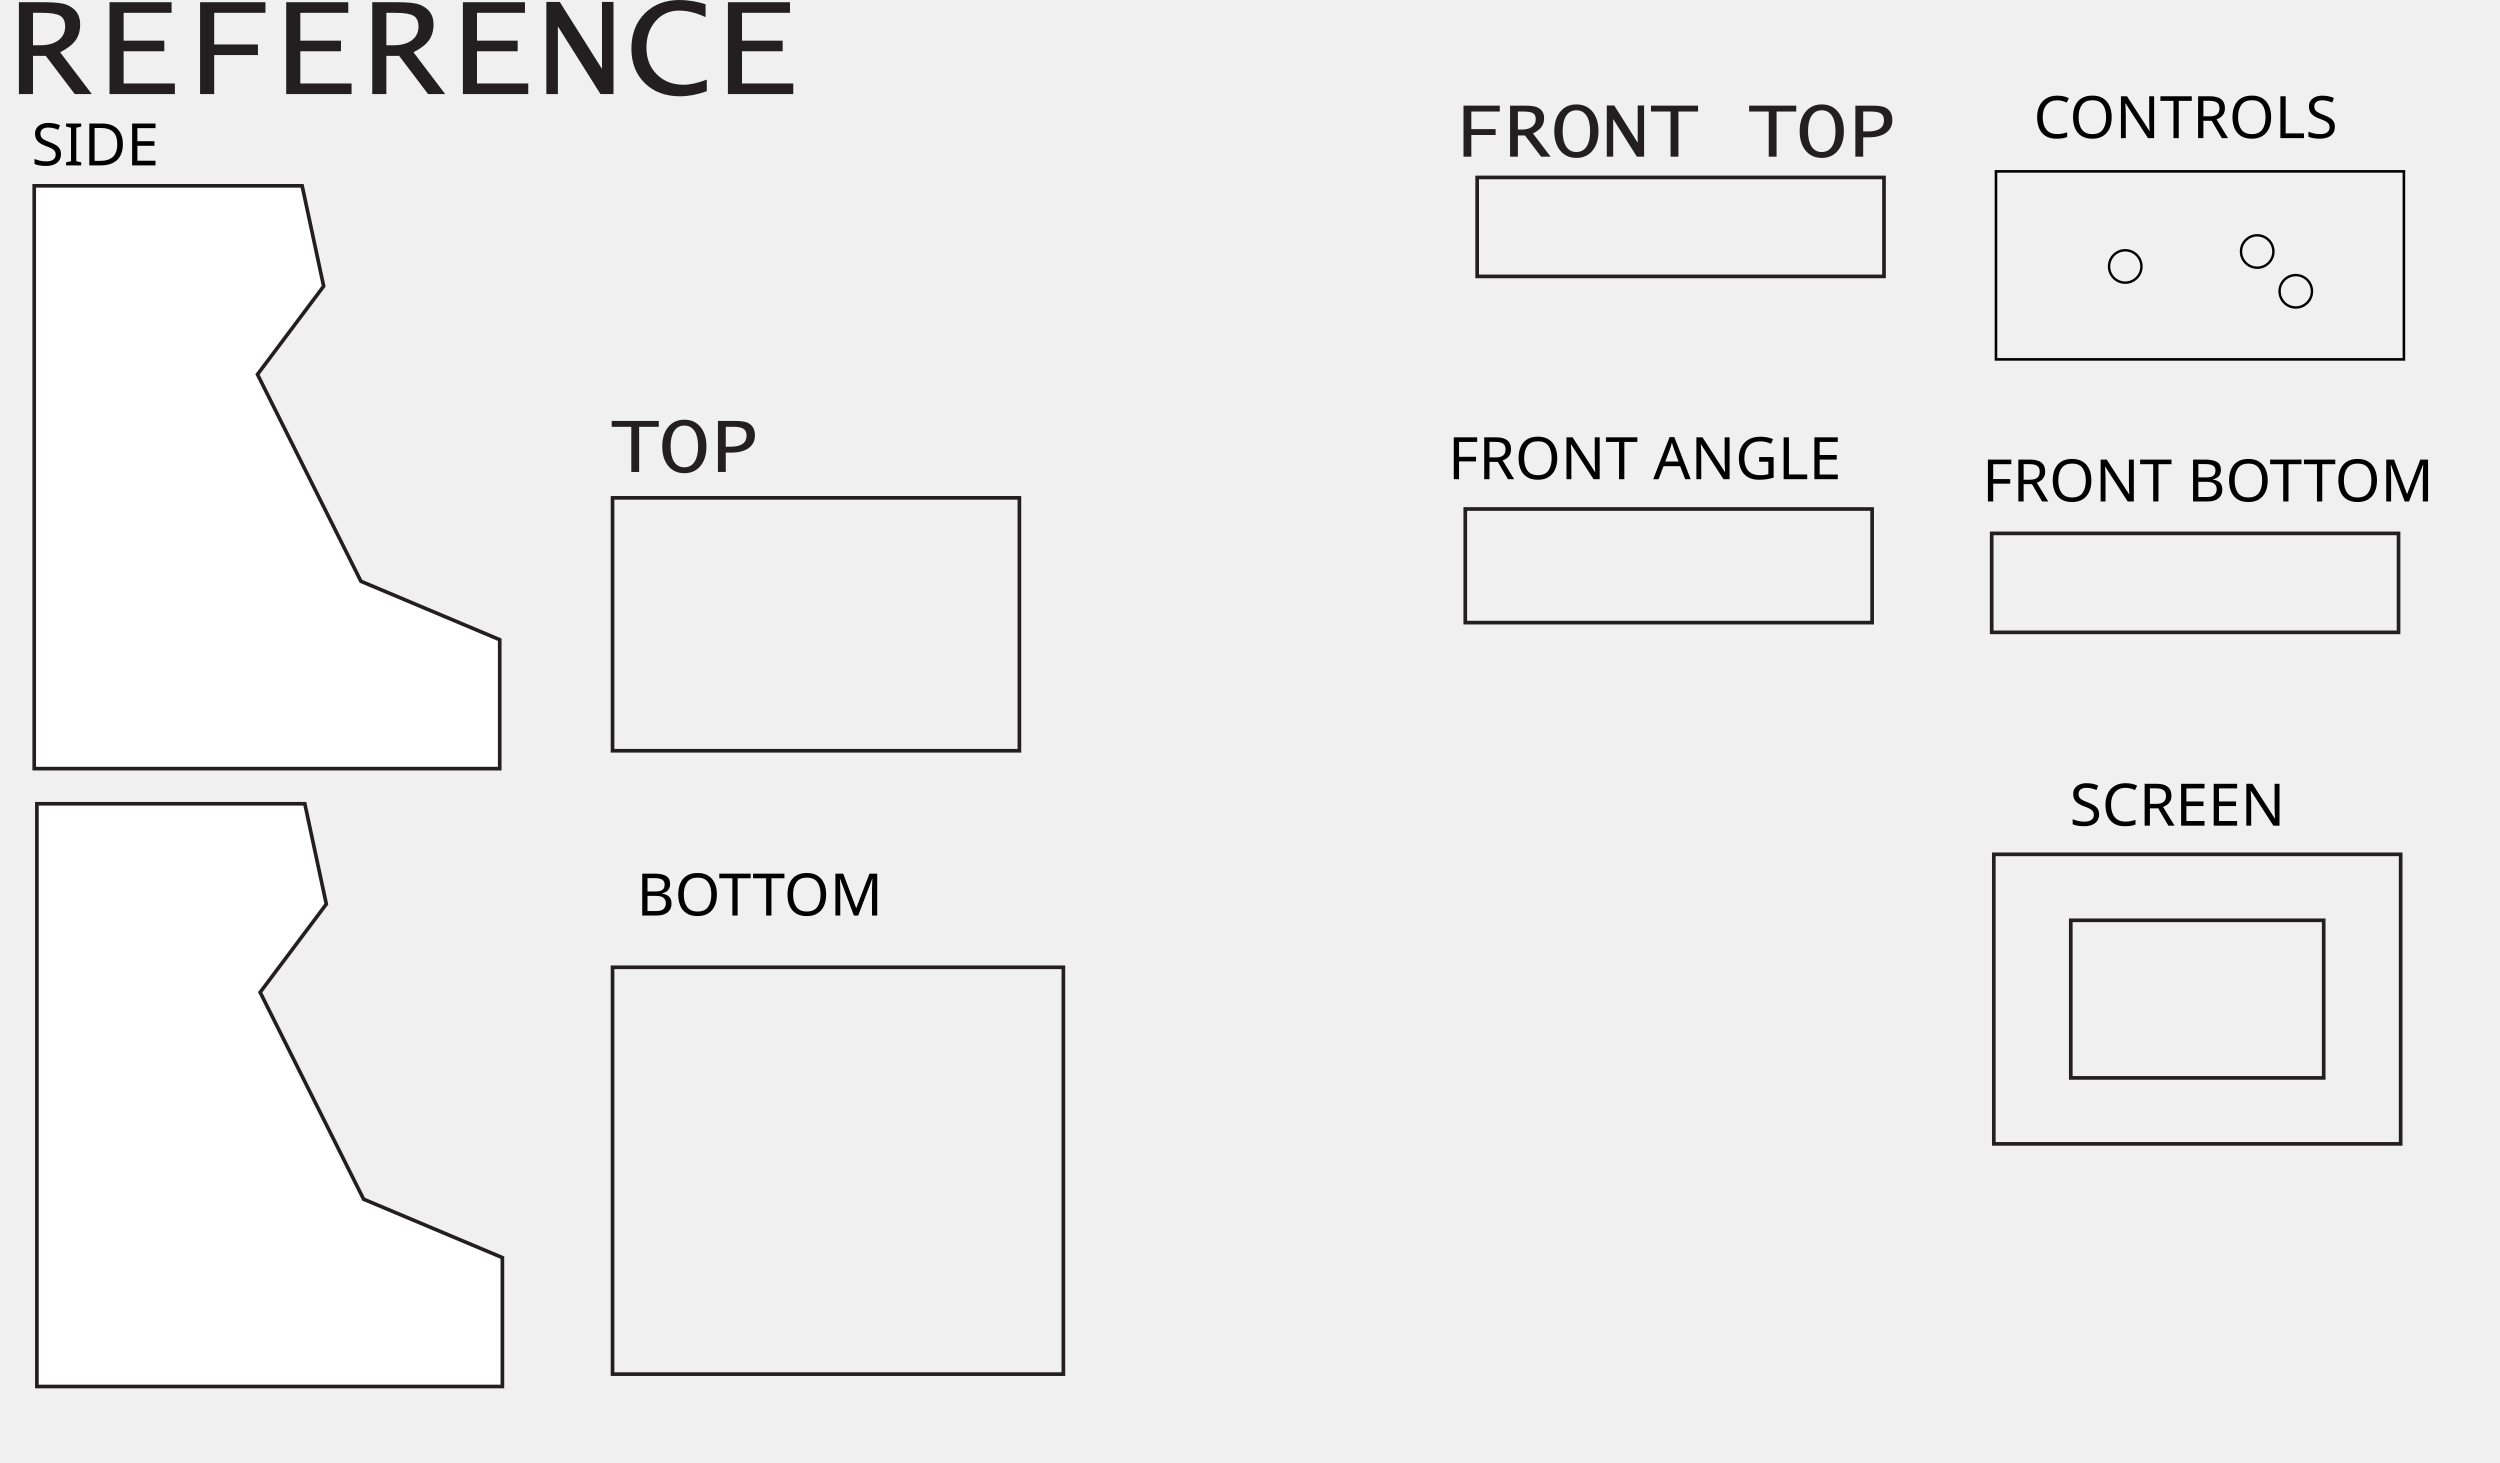
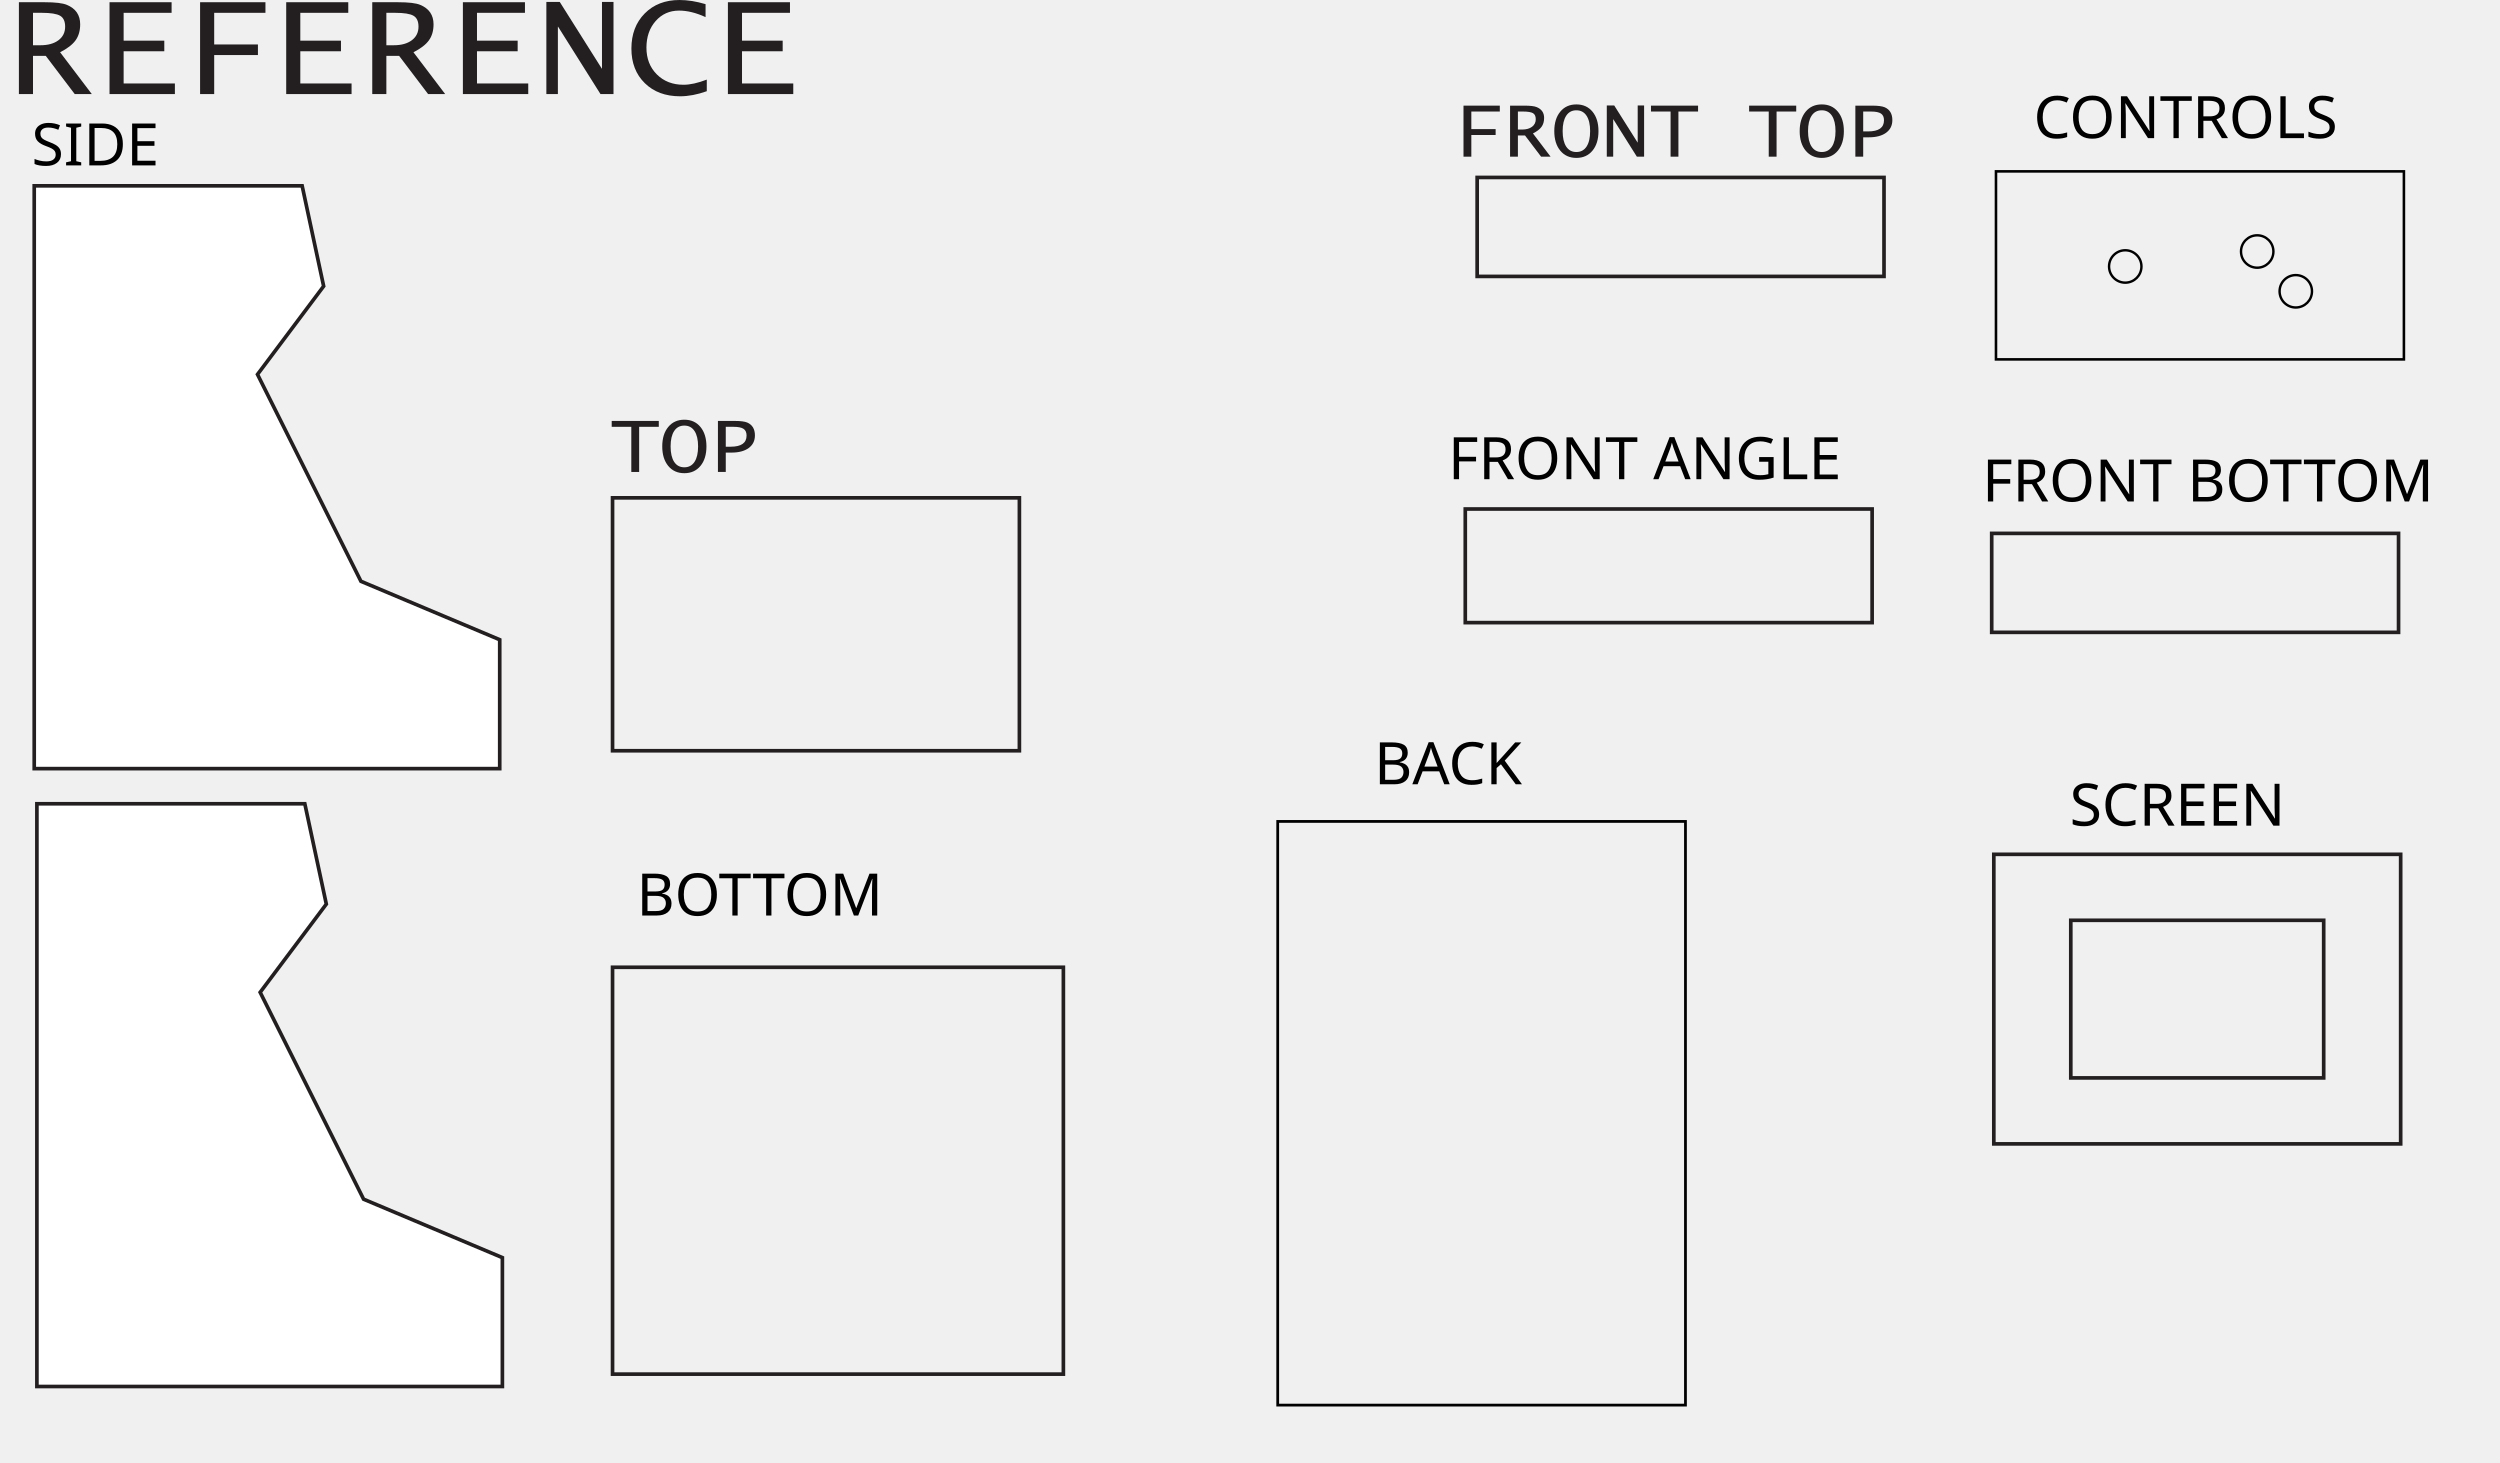
<svg xmlns="http://www.w3.org/2000/svg" xmlns:ns1="http://www.openswatchbook.org/uri/2009/osb" id="Layer_1" data-name="Layer 1" width="85.259in" height="49.888in" viewBox="0 0 6138.65 3591.924" version="1.1">
  <defs id="defs3744">
    <linearGradient id="linearGradient6102" ns1:paint="solid">
      <stop style="stop-color:#000000;stop-opacity:1;" offset="0" id="stop6104" />
    </linearGradient>
    <linearGradient id="linearGradient6089" ns1:paint="solid">
      <stop style="stop-color:#000000;stop-opacity:1;" offset="0" id="stop6091" />
    </linearGradient>
  </defs>
  <g id="g3564" transform="translate(79.54173,-682.3843)">
    <polygon points="1147.5,2253.185 1147.5,2569.689 4.5,2569.703 4.5,1138.703 4.5,1138.703 662.362,1138.689 715.17,1385.136 552.731,1601.714 806.72,2109.697 " style="fill:#ffffff" id="polygon3566" />
    <path d="m 658.724,65.993 51.617,240.885 -159.541,212.715 -3.337,4.45 2.488,4.975 252,504.007 1.489,2.978 3.068,1.292 336.492,141.681 0,309.018 -1134,0.013 0,-1422 649.724,-0.014 m 7.276,-9 -666,0.014 0,1440 1152,-0.014 L 1152,1173 810,1029 558,524.993 720,309 666,56.993 l 0,0 z" transform="translate(0,1077.196)" style="fill:#231f20" id="path3568" />
  </g>
  <path d="m 5885.035,1314.198 0,234 -990,0 0,-234 990,0 m 9,-9 -1008,0 0,252 1008,0 0,-252 0,0 z" style="fill:#231f20" id="path3570" />
  <path d="m 4592.443,1254.334 0,270 -990,0 0,-270 990,0 m 9,-9 -1008,0 0,288 1008,0 0,-288 0,0 z" style="fill:#231f20" id="path3574" />
  <g id="g3600" transform="translate(41.86407,83.72814)">
    <path d="m 1508.3,-2.05 0,-110.84 -48.145,0 0,-14.453 115.625,0 0,14.453 -48.242,0 0,110.84 -19.238,0 z" transform="translate(0,1077.196)" style="fill:#231f20" id="path3602" />
    <path d="m 1584.275,-64.745 q 0,-29.979 14.71,-47.8 14.71,-17.821 39.538,-17.822 24.828,0 39.537,17.822 14.709,17.822 14.711,47.8 0,30.079 -14.711,47.9 -14.711,17.821 -39.537,17.823 -24.829,0 -39.538,-17.822 -14.709,-17.822 -14.71,-47.901 z m 20.508,0 q 0,24.609 8.74,37.939 8.74,13.33 24.951,13.33 16.208,0 25,-13.33 8.792,-13.33 8.789,-37.939 0,-24.511 -8.789,-37.842 -8.789,-13.331 -25,-13.33 -16.211,0 -24.951,13.33 -8.74,13.33 -8.74,37.842 z" transform="translate(0,1077.196)" style="fill:#231f20" id="path3604" />
    <path d="m 1720.993,-2.05 0,-125.293 40.767,0 q 21.8,0 31.088,3.906 18.967,8.2 18.966,31.641 0,19.727 -15.3,30.957 -15.3,11.23 -42.194,11.23 l -14.083,0 0,47.559 -19.238,0 z m 19.238,-62.012 12.012,0 q 39.06,0 39.063,-27.344 0,-11.522 -7.373,-16.5 -7.373,-4.978 -24.561,-4.98 l -19.141,0 0,48.828 z" transform="translate(0,1077.196)" style="fill:#231f20" id="path3606" />
  </g>
  <g id="g3650" transform="translate(602.8426,-594.4698)">
    <path d="m 2990.711,-98.03 0,-125.293 89.16,0 0,14.453 -69.921,0 0,43.164 59.668,0 0,14.453 -59.668,0 0,53.223 -19.238,0 z" transform="translate(0,1077.196)" style="fill:#231f20" id="path3652" />
    <path d="m 3105.067,-98.03 0,-125.293 35.059,0 q 21.875,0 30.371,3.613 18.164,7.521 18.164,26.563 0,13.087 -6.307,21.826 -6.307,8.739 -21.084,16.26 l 43.257,57.031 -23.288,0 -39.551,-52.148 -17.388,0 0,52.148 -19.238,0 z m 19.238,-66.6 10.156,0 q 15.527,0 24.609,-6.852 a 21.963,21.963 0 0 0 9.082,-18.5 q 0,-10.862 -6.836,-14.876 -6.836,-4.014 -25.2,-4.013 l -11.816,0 0,44.238 z" transform="translate(0,1077.196)" style="fill:#231f20" id="path3654" />
    <path d="m 3213.66,-160.726 q 0,-29.979 14.709,-47.8 14.709,-17.821 39.539,-17.822 24.826,0 39.537,17.822 14.711,17.822 14.711,47.8 0,30.079 -14.711,47.9 -14.711,17.821 -39.537,17.826 -24.829,0 -39.539,-17.822 -14.71,-17.822 -14.709,-47.904 z m 20.508,0 q 0,24.609 8.74,37.939 8.74,13.33 24.951,13.33 16.21,0 25,-13.33 8.79,-13.33 8.789,-37.939 0,-24.511 -8.789,-37.842 -8.789,-13.331 -25,-13.33 -16.211,0 -24.951,13.33 -8.74,13.33 -8.74,37.842 z" transform="translate(0,1077.196)" style="fill:#231f20" id="path3656" />
    <path d="m 3342.567,-98.03 0,-125.684 18.257,0 57.427,91.035 0.2,0 0,-91.035 15.723,0 0,125.684 -17.774,0 -57.815,-91.878 -0.293,0 0,91.878 -15.723,0 z" transform="translate(0,1077.196)" style="fill:#231f20" id="path3658" />
    <path d="m 3499.207,-98.03 0,-110.84 -48.145,0 0,-14.453 115.625,0 0,14.453 -48.242,0 0,110.84 -19.238,0 z" transform="translate(0,1077.196)" style="fill:#231f20" id="path3660" />
    <path d="m 3740.223,-98.03 0,-110.84 -48.145,0 0,-14.453 115.622,0 0,14.453 -48.242,0 0,110.84 -19.238,0 z" transform="translate(0,1077.196)" style="fill:#231f20" id="path3662" />
    <path d="m 3816.2,-160.726 q 0,-29.979 14.709,-47.8 14.709,-17.821 39.539,-17.822 24.826,0 39.537,17.822 14.711,17.822 14.711,47.8 0,30.079 -14.711,47.9 -14.711,17.821 -39.537,17.826 -24.829,0 -39.539,-17.822 -14.71,-17.822 -14.709,-47.904 z m 20.508,0 q 0,24.609 8.74,37.939 8.74,13.33 24.951,13.33 16.21,0 25,-13.33 8.79,-13.33 8.789,-37.939 0,-24.511 -8.789,-37.842 -8.789,-13.331 -25,-13.33 -16.211,0 -24.951,13.33 -8.74,13.33 -8.741,37.842 z" transform="translate(0,1077.196)" style="fill:#231f20" id="path3664" />
    <path d="m 3952.918,-98.03 0,-125.293 40.767,0 q 21.8,0 31.089,3.906 18.965,8.2 18.965,31.641 0,19.727 -15.3,30.957 -15.3,11.23 -42.2,11.23 l -14.082,0 0,47.559 -19.238,0 z m 19.238,-62.012 12.012,0 q 39.062,0 39.063,-27.344 0,-11.522 -7.373,-16.5 -7.373,-4.978 -24.561,-4.98 l -19.141,0 0,48.828 z" transform="translate(0,1077.196)" style="fill:#231f20" id="path3666" />
  </g>
  <g id="g3704">
    <path d="M46.405-846.22v-225.527h63.105q39.374,0,54.668,6.5,32.7,13.538,32.7,47.813,0,23.558-11.352,39.287T147.57-948.876L225.433-846.22H183.514l-71.191-93.867H81.034v93.867H46.405ZM81.034-966.1H99.315q27.949,0,44.3-12.332t16.348-33.3q0-19.553-12.3-26.776t-45.352-7.224H81.034V-966.1Z" transform="translate(0 1077.196)" style="fill: #231f20" id="path3706" />
    <path d="M268.944-846.22v-225.527h152.4v26.016H303.573v68.379h99.844v26.016H303.573v79.1H429.432v26.016H268.944Z" transform="translate(0 1077.196)" style="fill: #231f20" id="path3708" />
    <path d="M491.307-846.22v-225.527H651.8v26.016H525.936v77.7h107.4v26.016h-107.4v95.8H491.307Z" transform="translate(0 1077.196)" style="fill: #231f20" id="path3710" />
    <path d="M702.772-846.22v-225.527h152.4v26.016H737.4v68.379h99.843v26.016H737.4v79.1H863.26v26.016H702.772Z" transform="translate(0 1077.196)" style="fill: #231f20" id="path3712" />
    <path d="M914.061-846.22v-225.527h63.105q39.374,0,54.668,6.5,32.7,13.538,32.7,47.813,0,23.558-11.352,39.287t-37.952,29.268l77.862,102.656H1051.17l-71.191-93.867H948.69v93.867H914.061ZM948.69-966.1h18.281q27.949,0,44.3-12.332t16.348-33.3q0-19.553-12.3-26.776t-45.352-7.224H948.69V-966.1Z" transform="translate(0 1077.196)" style="fill: #231f20" id="path3714" />
    <path d="M1136.6-846.22v-225.527H1289v26.016H1171.229v68.379h99.844v26.016h-99.844v79.1h125.859v26.016H1136.6Z" transform="translate(0 1077.196)" style="fill: #231f20" id="path3716" />
    <path d="M1341.561-846.22v-226.23h32.863l103.367,163.864h0.352V-1072.45h28.3v226.23h-31.986L1370.389-1011.6h-0.527v165.38h-28.3Z" transform="translate(0 1077.196)" style="fill: #231f20" id="path3718" />
    <path d="M1735.487-853.251q-34.8,12.479-65.566,12.48-53.789,0-86.66-32.256t-32.871-84.814q0-53.262,32.7-86.309t85.43-33.047q29.881,0,63.984,10.2v31.816q-34.8-15.993-65.039-16-34.982,0-57.568,25.664T1587.3-960.126q0,40.078,25.488,65.566t65.566,25.488q24.258,0,57.129-12.656v28.477Z" transform="translate(0 1077.196)" style="fill: #231f20" id="path3720" />
    <path d="M1787.342-846.22v-225.527h152.4v26.016H1821.971v68.379h99.844v26.016h-99.844v79.1H1947.83v26.016H1787.342Z" transform="translate(0 1077.196)" style="fill: #231f20" id="path3722" />
  </g>
  <path d="m 2498.576,1226.924 0,612 -990,0 0,-612 990,0 m 9,-9 -1008,0 0,630 1008,0 0,-630 0,0 z" style="fill:#231f20" id="path3724" />
  <path d="m 2606.576,2379.615 0,990 -1098,0 0,-990 1098,0 m 9,-9 -1116,0 0,1008 1116,0 0,-1008 0,0 z" style="fill:#231f20" id="path3726" />
  <path d="m 5890.229,2102.252 0,702 -990,0 0,-702 990,0 m 9,-9 -1008,0 0,720 1008,0 0,-720 0,0 z" style="fill:#231f20" id="path3738" />
  <path d="m 5701.229,2264.252 0,378 -612,0 0,-378 612,0 m 9,-9 -630,0 0,396 630,0 0,-396 0,0 z" style="fill:#231f20" id="path3740" />
  <g id="g3564-3" transform="translate(86.07722,834.8624)">
    <polygon points="662.362,1138.689 715.17,1385.136 552.731,1601.714 806.72,2109.697 1147.5,2253.185 1147.5,2569.689 4.5,2569.703 4.5,1138.703 4.5,1138.703 " style="fill:#ffffff" id="polygon3566-9" />
    <path d="m 658.724,65.993 51.617,240.885 -159.541,212.715 -3.337,4.45 2.488,4.975 252,504.007 1.489,2.978 3.068,1.292 336.492,141.681 0,309.018 -1134,0.013 0,-1422 649.724,-0.014 m 7.276,-9 -666,0.014 0,1440 1152,-0.014 L 1152,1173 810,1029 558,524.993 720,309 666,56.993 l 0,0 z" transform="translate(0,1077.196)" style="fill:#231f20" id="path3568-5" />
  </g>
  <flowRoot xml:space="preserve" id="flowRoot3769" style="fill:black;stroke:none;stroke-opacity:1;stroke-width:1px;stroke-linejoin:miter;stroke-linecap:butt;fill-opacity:1;font-family:sans-serif;font-style:normal;font-weight:normal;font-size:12.5px;line-height:125%;letter-spacing:0px;word-spacing:0px">
    <flowRegion id="flowRegion3771">
      <rect id="rect3773" width="104.66" height="83.728" x="1904.815" y="2606.038" />
    </flowRegion>
    <flowPara id="flowPara3775" />
  </flowRoot>
  <flowRoot xml:space="preserve" id="flowRoot3777" style="fill:black;stroke:none;stroke-opacity:1;stroke-width:1px;stroke-linejoin:miter;stroke-linecap:butt;fill-opacity:1;font-family:sans-serif;font-style:normal;font-weight:normal;font-size:12.5px;line-height:125%;letter-spacing:0px;word-spacing:0px">
    <flowRegion id="flowRegion3779">
      <rect id="rect3781" width="1229.757" height="214.553" x="1899.582" y="2569.407" />
    </flowRegion>
    <flowPara id="flowPara3783" />
  </flowRoot>
  <text xml:space="preserve" style="font-style:normal;font-weight:normal;font-size:10px;line-height:125%;font-family:sans-serif;letter-spacing:0px;word-spacing:0px;fill:#000000;fill-opacity:1;stroke:none;stroke-width:1px;stroke-linecap:butt;stroke-linejoin:miter;stroke-opacity:1" x="1624.326" y="2122.502" id="text3785">
    <tspan id="tspan3787" x="1624.326" y="2122.502" />
  </text>
  <flowRoot xml:space="preserve" id="flowRoot3789" style="font-style:normal;font-weight:normal;font-size:35px;line-height:125%;font-family:sans-serif;letter-spacing:0px;word-spacing:0px;fill:#000000;fill-opacity:1;stroke:none;stroke-width:1px;stroke-linecap:butt;stroke-linejoin:miter;stroke-opacity:1" transform="matrix(0.8000002,0,0,0.8000002,70.45064,76.48791)">
    <flowRegion id="flowRegion3791">
      <rect id="rect3793" width="880.442" height="196.315" x="1779.222" y="2506.61" />
    </flowRegion>
    <flowPara id="flowPara3795" style="font-size:180px">BOTTOM</flowPara>
    <flowPara style="font-size:180px" id="flowPara6702" />
  </flowRoot>
  <text xml:space="preserve" style="font-style:normal;font-weight:normal;font-size:28px;line-height:125%;font-family:sans-serif;letter-spacing:0px;word-spacing:0px;fill:#000000;fill-opacity:1;stroke:none;stroke-width:1px;stroke-linecap:butt;stroke-linejoin:miter;stroke-opacity:1" x="77.449" y="406.075" id="text3797">
    <tspan id="tspan3799" x="77.449" y="406.075" style="font-size:144px">SIDE</tspan>
  </text>
  <text xml:space="preserve" style="font-style:normal;font-weight:normal;font-size:28px;line-height:125%;font-family:sans-serif;letter-spacing:0px;word-spacing:0px;fill:#000000;fill-opacity:1;stroke:none;stroke-width:1px;stroke-linecap:butt;stroke-linejoin:miter;stroke-opacity:1" x="3555.722" y="1176.582" id="text3801">
    <tspan id="tspan3803" x="3555.722" y="1176.582" style="font-size:144px">FRONT ANGLE</tspan>
  </text>
  <text xml:space="preserve" style="font-style:normal;font-weight:normal;font-size:28px;line-height:125%;font-family:sans-serif;letter-spacing:0px;word-spacing:0px;fill:#000000;fill-opacity:1;stroke:none;stroke-width:1px;stroke-linecap:butt;stroke-linejoin:miter;stroke-opacity:1" x="5082.027" y="2027.345" id="text3805">
    <tspan id="tspan3807" x="5082.027" y="2027.345" style="font-size:144px">SCREEN</tspan>
  </text>
  <text xml:space="preserve" style="font-style:normal;font-weight:normal;font-size:28px;line-height:125%;font-family:sans-serif;letter-spacing:0px;word-spacing:0px;opacity:1;fill:#000000;fill-opacity:1;stroke:none;stroke-width:1px;stroke-linecap:butt;stroke-linejoin:miter;stroke-opacity:1" x="4993.309" y="339.138" id="text3809">
    <tspan id="tspan3811" x="4993.309" y="339.138" style="font-size:144px">CONTROLS</tspan>
  </text>
  <text xml:space="preserve" style="font-style:normal;font-weight:normal;font-size:28px;line-height:125%;font-family:sans-serif;letter-spacing:0px;word-spacing:0px;fill:#000000;fill-opacity:1;stroke:none;stroke-width:1px;stroke-linecap:butt;stroke-linejoin:miter;stroke-opacity:1" x="4867.296" y="1231.303" id="text3813">
    <tspan id="tspan3815" x="4867.296" y="1231.303" style="font-size:144px">FRONT BOTTOM</tspan>
  </text>
  <path d="m 4621.612,440.21 0,234 -990,0 0,-234 990,0 m 9,-9 -1008,0 0,252 1008,0 0,-252 0,0 z" style="fill:#231f20" id="path3572-2" />
  <g id="layer1" />
  <rect style="opacity:1;fill:none;fill-opacity:1;fill-rule:nonzero;stroke:#000000;stroke-width:6.347;stroke-miterlimit:4;stroke-dasharray:none;stroke-opacity:1" id="rect6658" width="1001.653" height="461.653" x="4901.039" y="420.791" />
  <circle style="opacity:1;fill:none;fill-opacity:1;fill-rule:nonzero;stroke:#000000;stroke-width:5.964;stroke-miterlimit:4;stroke-dasharray:none;stroke-opacity:1" id="path6660" cx="5218.468" cy="654.299" r="39.786" />
  <circle style="opacity:1;fill:none;fill-opacity:1;fill-rule:nonzero;stroke:#000000;stroke-width:5.964;stroke-miterlimit:4;stroke-dasharray:none;stroke-opacity:1" id="path6660-5" cx="5542.477" cy="617.575" r="39.786" />
  <circle style="opacity:1;fill:none;fill-opacity:1;fill-rule:nonzero;stroke:#000000;stroke-width:5.964;stroke-miterlimit:4;stroke-dasharray:none;stroke-opacity:1" id="path6660-2" cx="5637.204" cy="715.263" r="39.786" />
  <text xml:space="preserve" style="font-style:normal;font-weight:normal;font-size:144px;line-height:125%;font-family:sans-serif;letter-spacing:0px;word-spacing:0px;fill:#000000;fill-opacity:1;stroke:none;stroke-width:1px;stroke-linecap:butt;stroke-linejoin:miter;stroke-opacity:1" x="1563.005" y="2247.983" id="text6704">
    <tspan id="tspan6706" x="1563.005" y="2247.983">BOTTOM</tspan>
  </text>
+   <text xml:space="preserve" style="font-style:normal;font-weight:normal;font-size:28px;line-height:125%;font-family:sans-serif;letter-spacing:0px;word-spacing:0px;fill:#000000;fill-opacity:1;stroke:none;stroke-width:1px;stroke-linecap:butt;stroke-linejoin:miter;stroke-opacity:1" x="3374.244" y="1925.741" id="text3528">
+     <tspan id="tspan3530" x="3374.244" y="1925.741" style="font-size:144px">BACK</tspan>
+   </text>
+   <rect style="opacity:1;fill:none;fill-opacity:1;fill-rule:nonzero;stroke:#000000;stroke-width:6.79;stroke-miterlimit:4;stroke-dasharray:none;stroke-opacity:1" id="rect3532" width="1001.211" height="1433.211" x="3137.382" y="2016.972" />
</svg>
